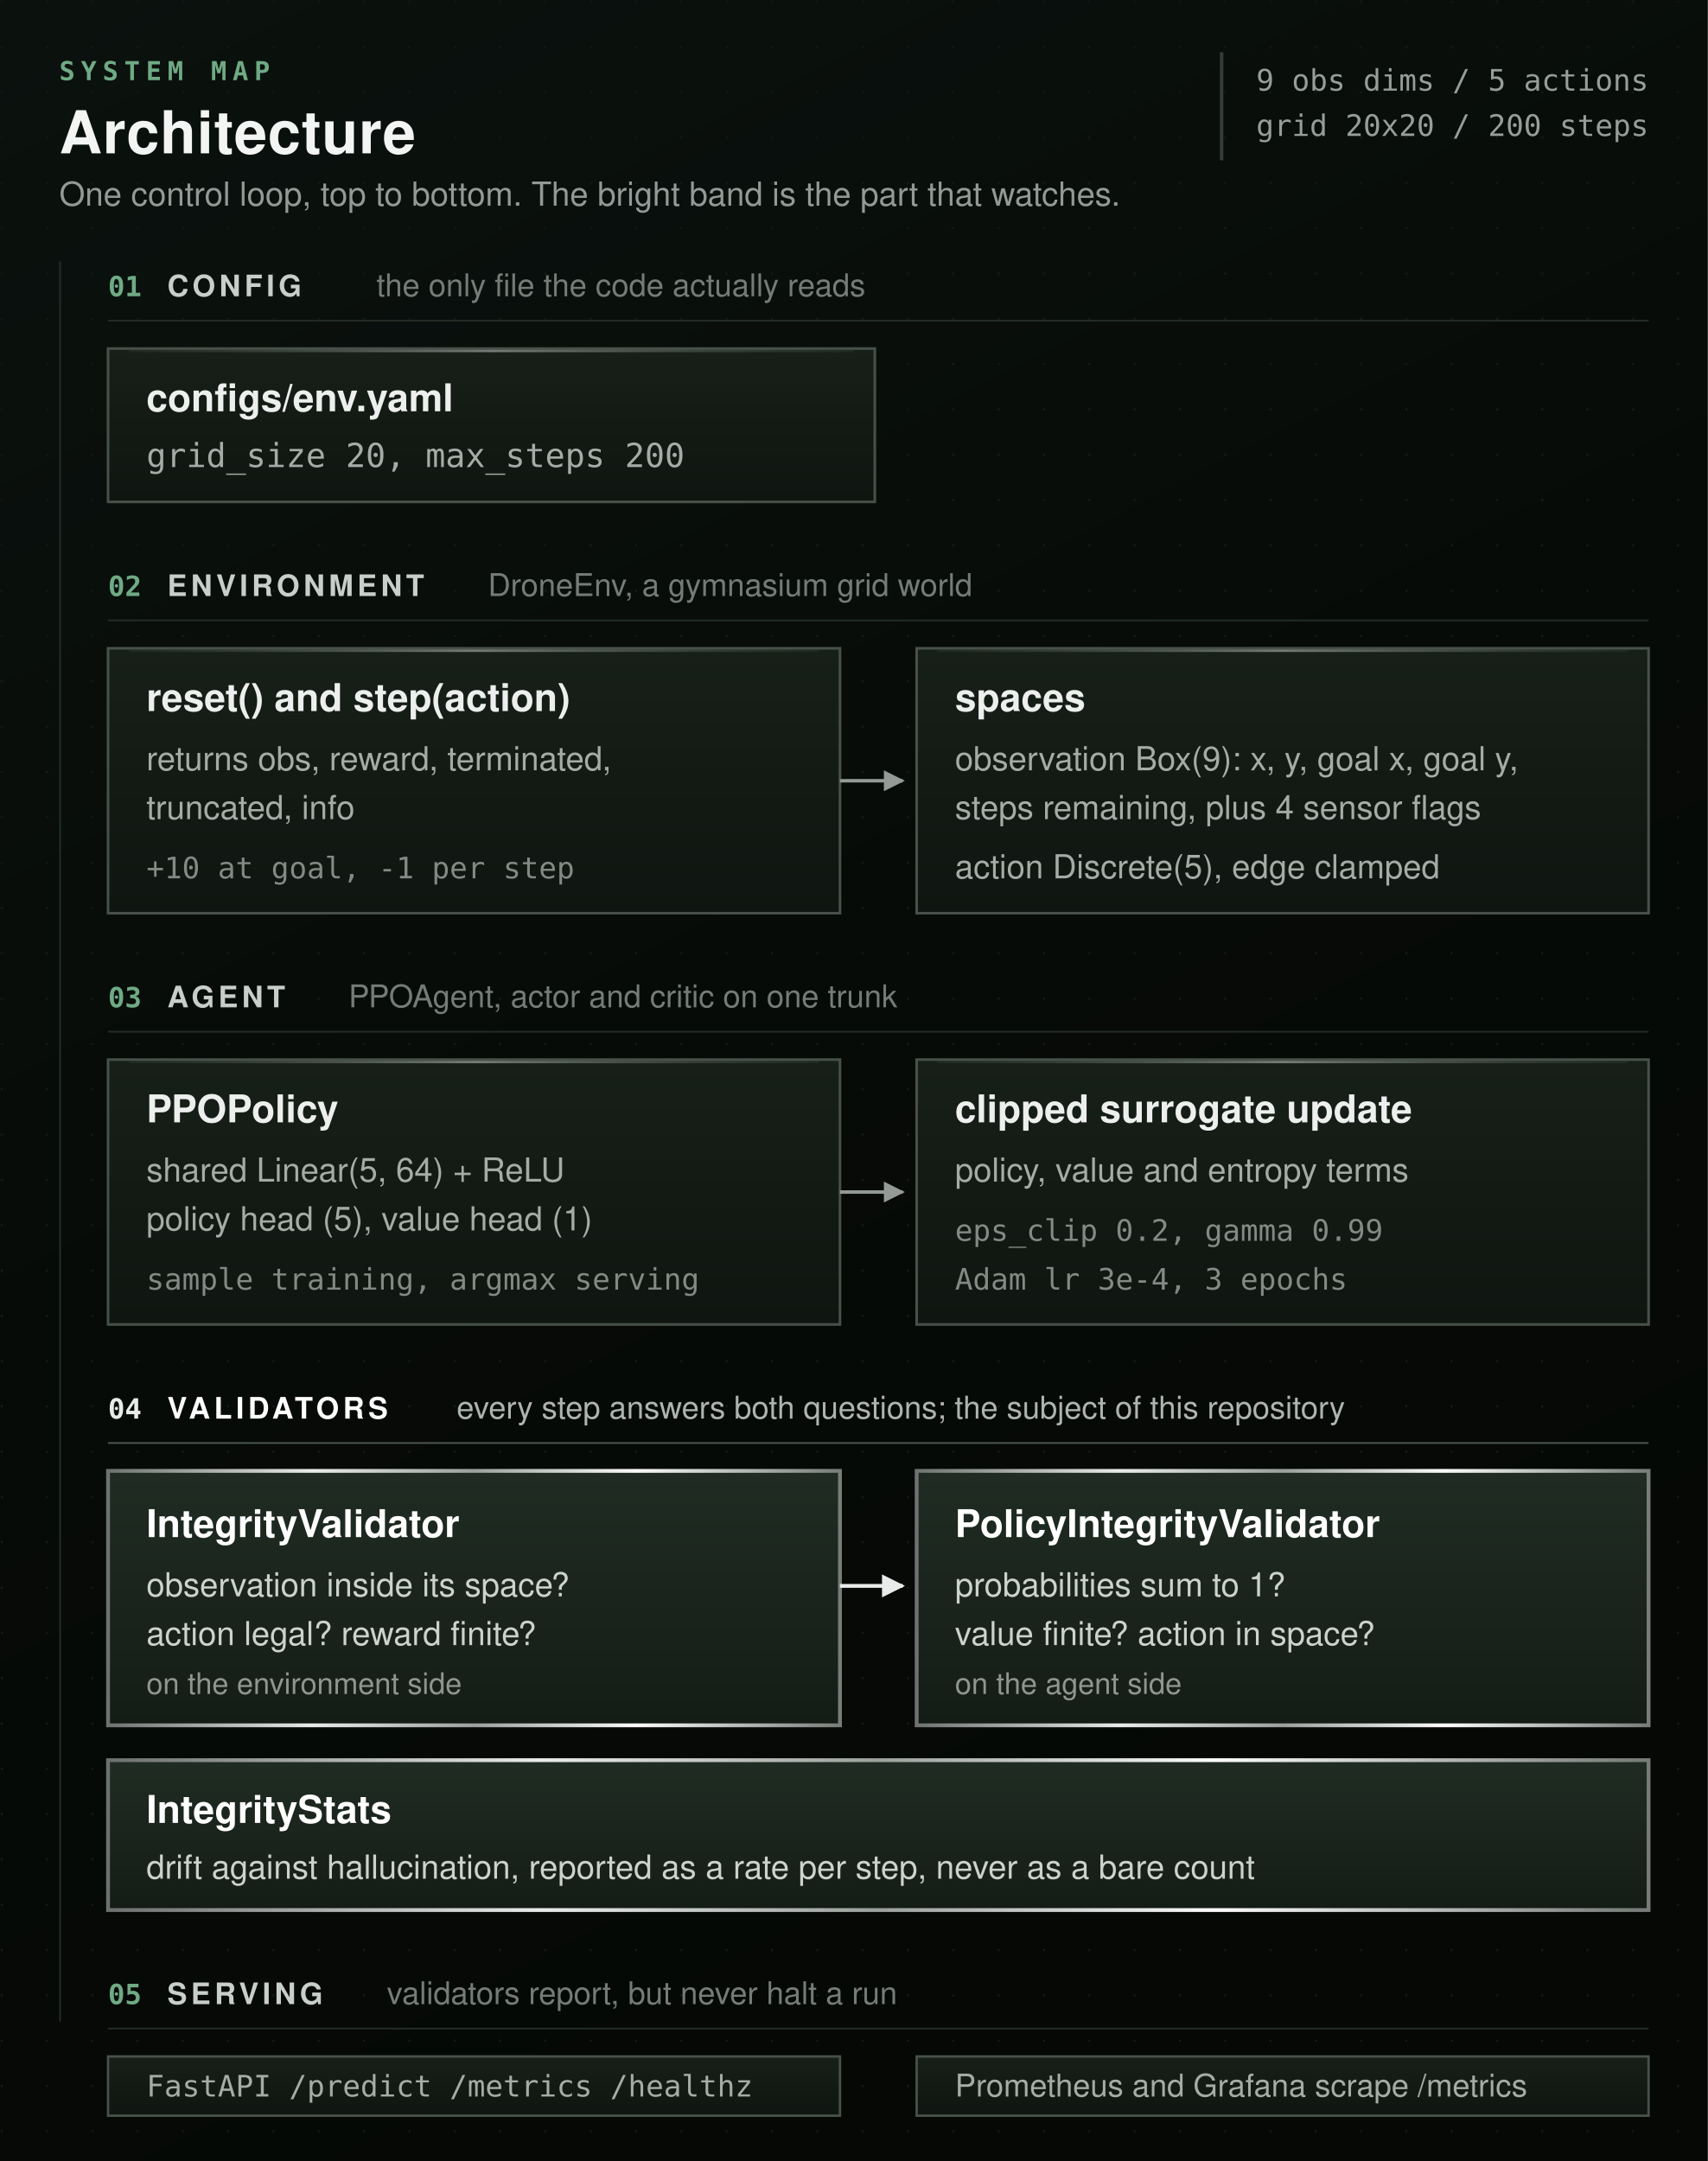
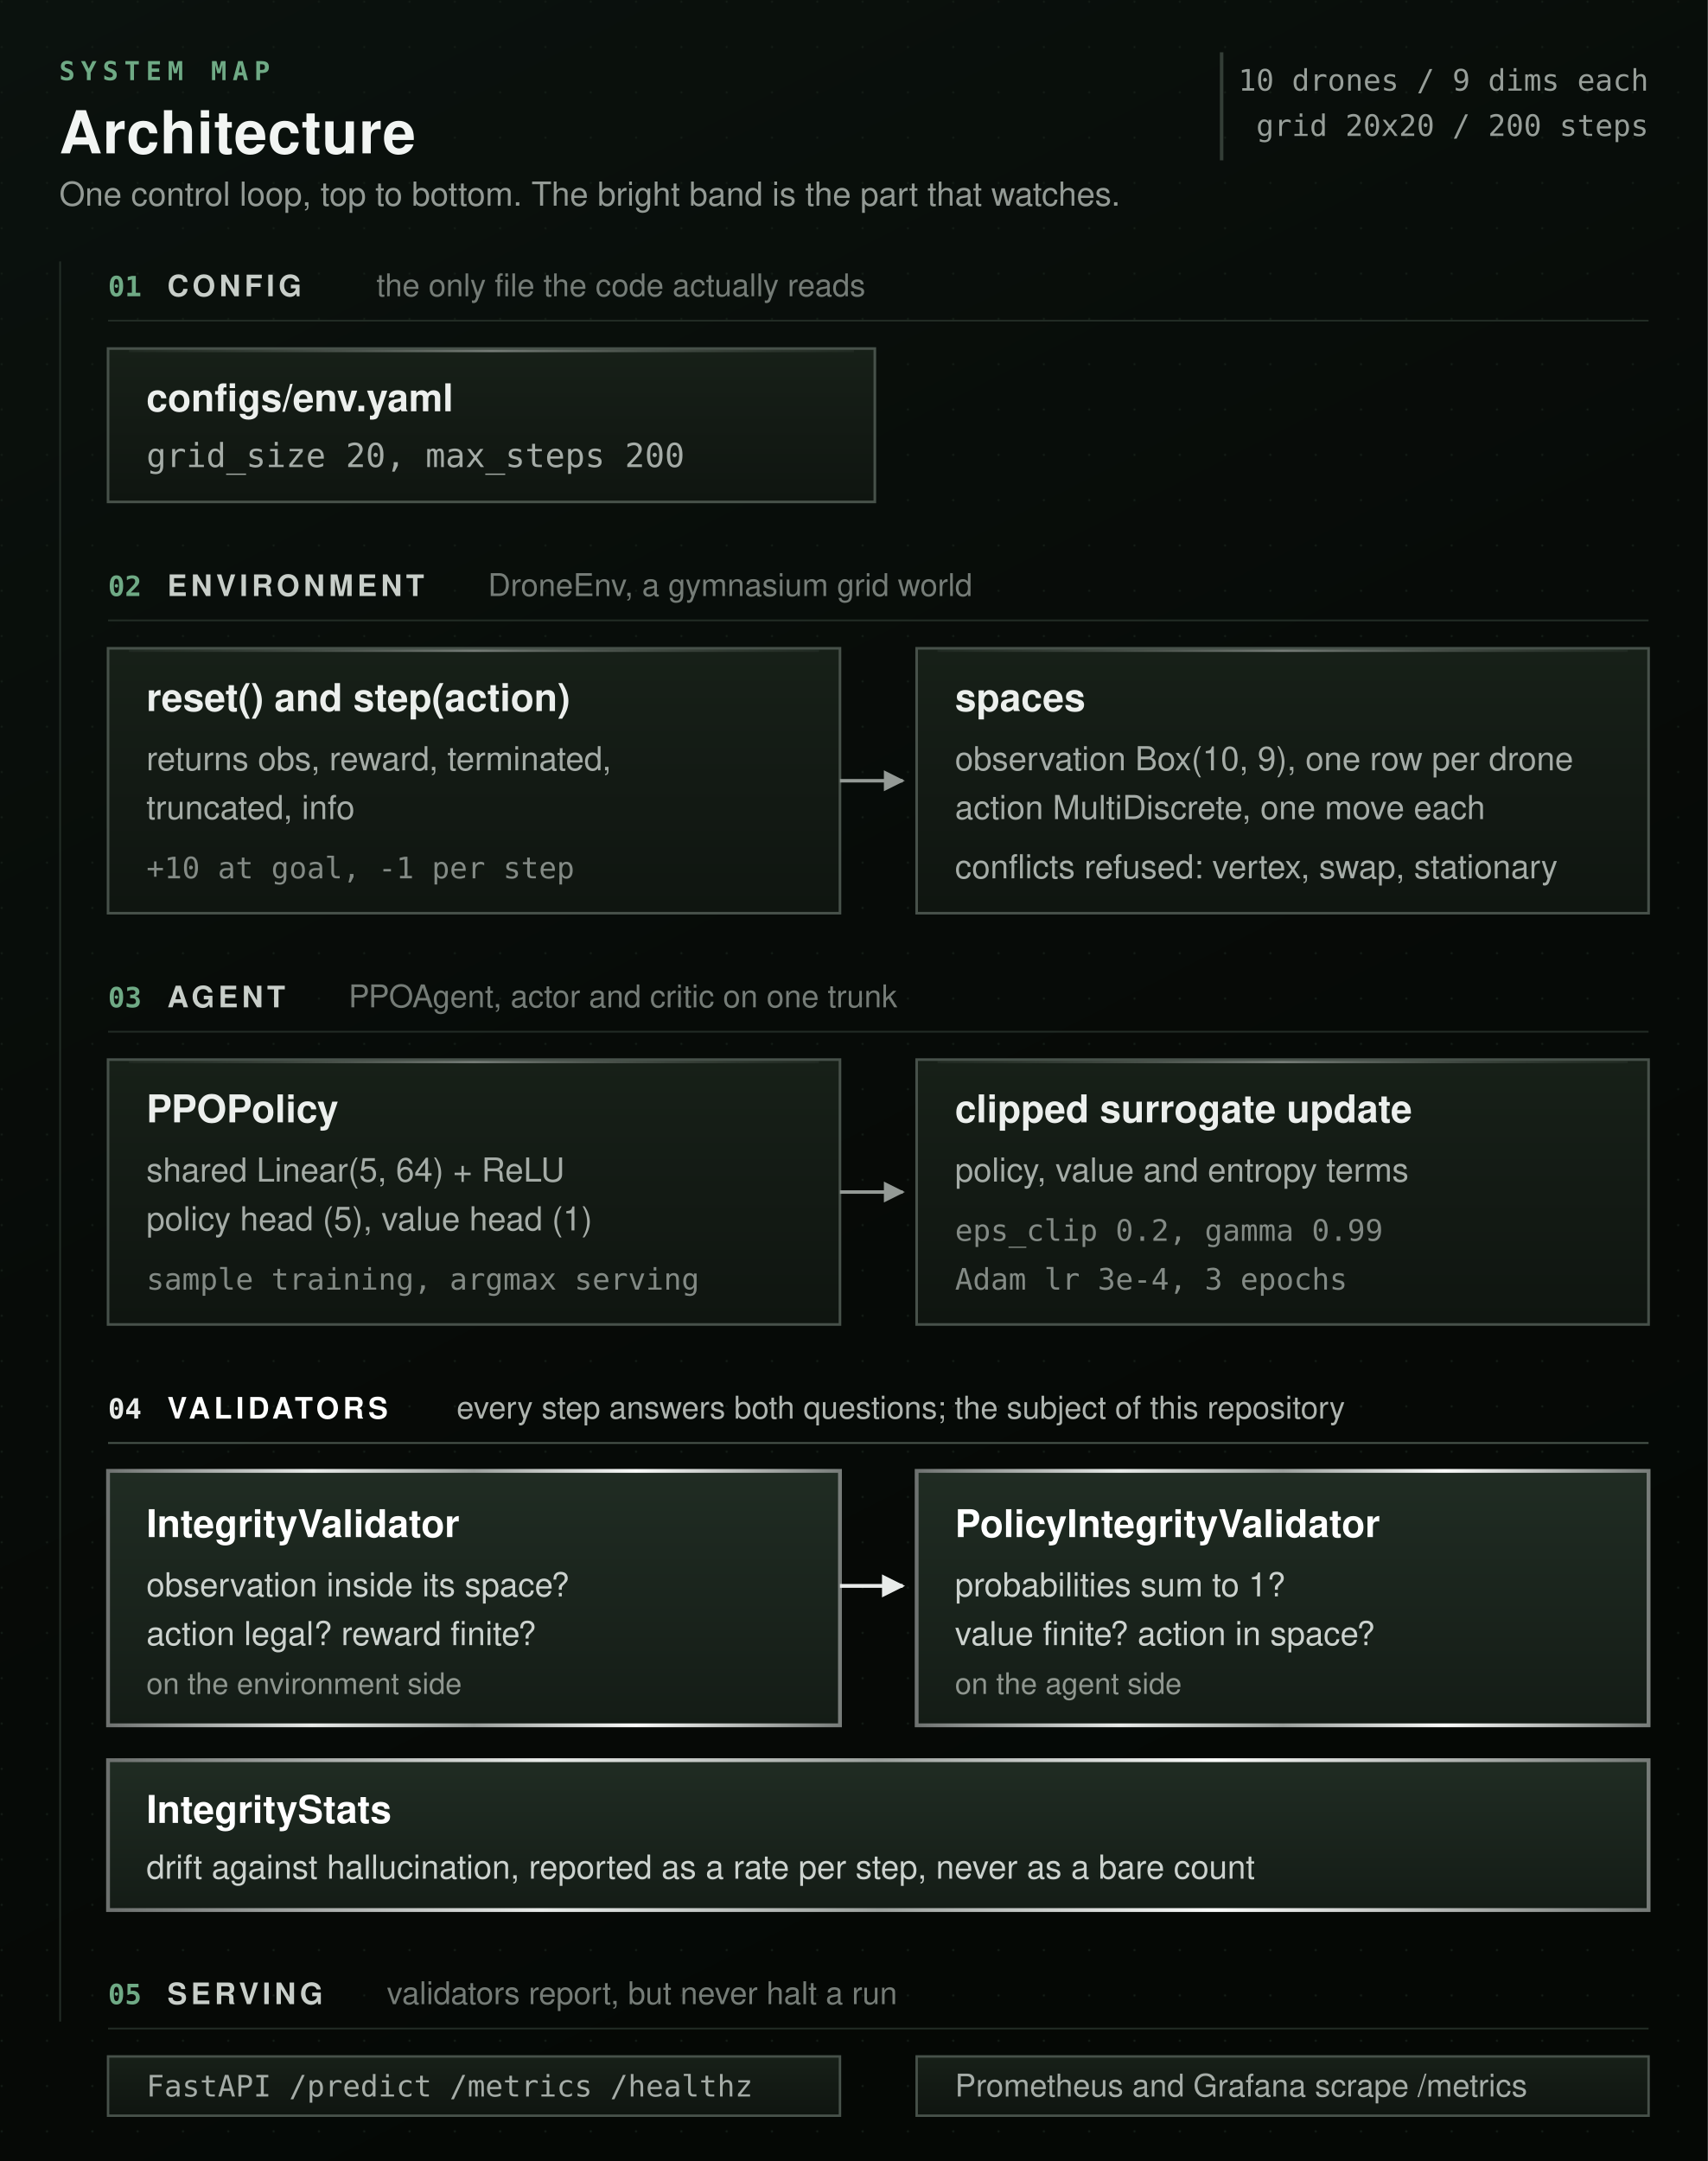
<svg xmlns="http://www.w3.org/2000/svg" viewBox="0 0 980 1240" width="980" height="1240" role="img" aria-label="System map: configs/env.yaml feeds the DroneEnv, the PPO agent closes the loop, a validator band watches both sides and reports into IntegrityStats, and the policy is served behind FastAPI" font-family="ui-sans-serif, -apple-system, BlinkMacSystemFont, Segoe UI, Helvetica, Arial, sans-serif">
  <defs>
    <linearGradient id="bg" x1="0" y1="0" x2="0.4" y2="1">
      <stop offset="0" stop-color="#0b120e" />
      <stop offset="0.55" stop-color="#070b08" />
      <stop offset="1" stop-color="#050805" />
    </linearGradient>
    <pattern id="grid" width="26" height="26" patternUnits="userSpaceOnUse">
      <circle cx="1" cy="1" r="0.7" fill="#121a14" />
    </pattern>
    <linearGradient id="chrome" x1="0" y1="0" x2="1" y2="0">
      <stop offset="0" stop-color="#6d716f" />
      <stop offset="0.28" stop-color="#e8ebe9" />
      <stop offset="0.5" stop-color="#9ba09d" />
      <stop offset="0.72" stop-color="#fafbfa" />
      <stop offset="1" stop-color="#767b78" />
    </linearGradient>
    <linearGradient id="panel" x1="0" y1="0" x2="0" y2="1">
      <stop offset="0" stop-color="#172018" />
      <stop offset="0.5" stop-color="#131a14" />
      <stop offset="1" stop-color="#0f1510" />
    </linearGradient>
    <linearGradient id="panelLive" x1="0" y1="0" x2="0" y2="1">
      <stop offset="0" stop-color="#202c23" />
      <stop offset="1" stop-color="#141c16" />
    </linearGradient>
    <linearGradient id="edge" x1="0" y1="0" x2="1" y2="0">
      <stop offset="0" stop-color="#454f47" stop-opacity="0.2" />
      <stop offset="0.5" stop-color="#949a96" stop-opacity="0.75" />
      <stop offset="1" stop-color="#454f47" stop-opacity="0.2" />
    </linearGradient>
    <linearGradient id="spine" x1="0" y1="0" x2="0" y2="1">
      <stop offset="0" stop-color="#6faa85" stop-opacity="0" />
      <stop offset="0.12" stop-color="#6faa85" stop-opacity="0.55" />
      <stop offset="0.88" stop-color="#6faa85" stop-opacity="0.55" />
      <stop offset="1" stop-color="#6faa85" stop-opacity="0" />
    </linearGradient>
    <marker id="a" viewBox="0 0 10 10" refX="9" refY="5" markerWidth="6" markerHeight="6" orient="auto">
      <path d="M0,0 L10,5 L0,10 z" fill="#949a96" />
    </marker>
    <marker id="ab" viewBox="0 0 10 10" refX="9" refY="5" markerWidth="6" markerHeight="6" orient="auto">
      <path d="M0,0 L10,5 L0,10 z" fill="#e8ebe9" />
    </marker>
  </defs>
  <rect x="0" y="0" width="980" height="1240" fill="url(#bg)" />
  <rect x="0" y="0" width="980" height="1240" fill="url(#grid)" />
  <rect x="34" y="150" width="1" height="1010" fill="#232d26" />
  <text x="34" y="46" fill="#6faa85" font-size="15" font-weight="700" letter-spacing="3.4" font-family="ui-monospace, SFMono-Regular, Menlo, monospace">SYSTEM MAP</text>
  <text x="34" y="88" fill="#f2f5f3" font-size="34" font-weight="700" letter-spacing="0.4">Architecture</text>
  <text x="34" y="118" fill="#939a95" font-size="19">One control loop, top to bottom. The bright band is the part that watches.</text>
  <rect x="700" y="30" width="2" height="62" fill="#333d36" />
-   <text x="946" y="52" fill="#979e99" font-size="17" text-anchor="end" font-family="ui-monospace, SFMono-Regular, Menlo, monospace">9 obs dims / 5 actions</text>
+   <text x="946" y="52" fill="#979e99" font-size="17" text-anchor="end" font-family="ui-monospace, SFMono-Regular, Menlo, monospace">10 drones / 9 dims each</text>
  <text x="946" y="78" fill="#979e99" font-size="17" text-anchor="end" font-family="ui-monospace, SFMono-Regular, Menlo, monospace">grid 20x20 / 200 steps</text>
  <text x="62" y="170" fill="#6faa85" font-size="16" font-weight="700" font-family="ui-monospace, SFMono-Regular, Menlo, monospace">01</text>
  <text x="96" y="170" fill="#c8cec9" font-size="17" font-weight="700" letter-spacing="2.2">CONFIG</text>
  <text x="216" y="170" fill="#757c77" font-size="18">the only file the code actually reads</text>
  <line x1="62" y1="184" x2="946" y2="184" stroke="#222c25" stroke-width="1" />
  <rect x="62" y="200" width="440" height="88" fill="url(#panel)" stroke="#47514a" stroke-width="1.5" />
  <rect x="74" y="200.7" width="416" height="1.4" fill="url(#edge)" />
  <text x="84" y="236" fill="#ecefed" font-size="22" font-weight="700">configs/env.yaml</text>
  <text x="84" y="268" fill="#a5aca7" font-size="19" font-family="ui-monospace, SFMono-Regular, Menlo, monospace">grid_size 20, max_steps 200</text>
  <text x="62" y="342" fill="#6faa85" font-size="16" font-weight="700" font-family="ui-monospace, SFMono-Regular, Menlo, monospace">02</text>
  <text x="96" y="342" fill="#c8cec9" font-size="17" font-weight="700" letter-spacing="2.2">ENVIRONMENT</text>
  <text x="280" y="342" fill="#757c77" font-size="18">DroneEnv, a gymnasium grid world</text>
  <line x1="62" y1="356" x2="946" y2="356" stroke="#222c25" stroke-width="1" />
  <rect x="62" y="372" width="420" height="152" fill="url(#panel)" stroke="#47514a" stroke-width="1.5" />
  <rect x="74" y="372.7" width="396" height="1.4" fill="url(#edge)" />
  <text x="84" y="408" fill="#ecefed" font-size="22" font-weight="700">reset() and step(action)</text>
  <text x="84" y="442" fill="#a5aca7" font-size="19">returns obs, reward, terminated,</text>
  <text x="84" y="470" fill="#a5aca7" font-size="19">truncated, info</text>
  <text x="84" y="504" fill="#838a85" font-size="17" font-family="ui-monospace, SFMono-Regular, Menlo, monospace">+10 at goal, -1 per step</text>
  <rect x="526" y="372" width="420" height="152" fill="url(#panel)" stroke="#47514a" stroke-width="1.5" />
  <rect x="538" y="372.7" width="396" height="1.4" fill="url(#edge)" />
  <text x="548" y="408" fill="#ecefed" font-size="22" font-weight="700">spaces</text>
-   <text x="548" y="442" fill="#a5aca7" font-size="19">observation Box(9): x, y, goal x, goal y,</text>
-   <text x="548" y="470" fill="#a5aca7" font-size="19">steps remaining, plus 4 sensor flags</text>
-   <text x="548" y="504" fill="#a5aca7" font-size="19">action Discrete(5), edge clamped</text>
+   <text x="548" y="442" fill="#a5aca7" font-size="19">observation Box(10, 9), one row per drone</text>
+   <text x="548" y="470" fill="#a5aca7" font-size="19">action MultiDiscrete, one move each</text>
+   <text x="548" y="504" fill="#a5aca7" font-size="19">conflicts refused: vertex, swap, stationary</text>
  <path d="M 482 448 L 518 448" stroke="#949a96" stroke-width="2" fill="none" marker-end="url(#a)" />
  <text x="62" y="578" fill="#6faa85" font-size="16" font-weight="700" font-family="ui-monospace, SFMono-Regular, Menlo, monospace">03</text>
  <text x="96" y="578" fill="#c8cec9" font-size="17" font-weight="700" letter-spacing="2.2">AGENT</text>
  <text x="200" y="578" fill="#757c77" font-size="18">PPOAgent, actor and critic on one trunk</text>
  <line x1="62" y1="592" x2="946" y2="592" stroke="#222c25" stroke-width="1" />
  <rect x="62" y="608" width="420" height="152" fill="url(#panel)" stroke="#47514a" stroke-width="1.5" />
  <rect x="74" y="608.7" width="396" height="1.4" fill="url(#edge)" />
  <text x="84" y="644" fill="#ecefed" font-size="22" font-weight="700">PPOPolicy</text>
  <text x="84" y="678" fill="#a5aca7" font-size="19">shared Linear(5, 64) + ReLU</text>
  <text x="84" y="706" fill="#a5aca7" font-size="19">policy head (5), value head (1)</text>
  <text x="84" y="740" fill="#838a85" font-size="17" font-family="ui-monospace, SFMono-Regular, Menlo, monospace">sample training, argmax serving</text>
  <rect x="526" y="608" width="420" height="152" fill="url(#panel)" stroke="#47514a" stroke-width="1.5" />
  <rect x="538" y="608.7" width="396" height="1.4" fill="url(#edge)" />
  <text x="548" y="644" fill="#ecefed" font-size="22" font-weight="700">clipped surrogate update</text>
  <text x="548" y="678" fill="#a5aca7" font-size="19">policy, value and entropy terms</text>
  <text x="548" y="712" fill="#838a85" font-size="17" font-family="ui-monospace, SFMono-Regular, Menlo, monospace">eps_clip 0.2, gamma 0.99</text>
  <text x="548" y="740" fill="#838a85" font-size="17" font-family="ui-monospace, SFMono-Regular, Menlo, monospace">Adam lr 3e-4, 3 epochs</text>
  <path d="M 482 684 L 518 684" stroke="#949a96" stroke-width="2" fill="none" marker-end="url(#a)" />
  <text x="62" y="814" fill="#e8ebe9" font-size="16" font-weight="700" font-family="ui-monospace, SFMono-Regular, Menlo, monospace">04</text>
  <text x="96" y="814" fill="#ffffff" font-size="17" font-weight="700" letter-spacing="2.2">VALIDATORS</text>
  <text x="262" y="814" fill="#aeb4af" font-size="18">every step answers both questions; the subject of this repository</text>
  <line x1="62" y1="828" x2="946" y2="828" stroke="#4a564d" stroke-width="1" />
  <rect x="62" y="844" width="420" height="146" fill="url(#panelLive)" stroke="url(#chrome)" stroke-width="2.2" />
  <text x="84" y="882" fill="#ffffff" font-size="22" font-weight="700">IntegrityValidator</text>
  <text x="84" y="916" fill="#ccd2ce" font-size="19">observation inside its space?</text>
  <text x="84" y="944" fill="#ccd2ce" font-size="19">action legal? reward finite?</text>
  <text x="84" y="972" fill="#8f968f" font-size="17">on the environment side</text>
  <rect x="526" y="844" width="420" height="146" fill="url(#panelLive)" stroke="url(#chrome)" stroke-width="2.2" />
  <text x="548" y="882" fill="#ffffff" font-size="22" font-weight="700">PolicyIntegrityValidator</text>
  <text x="548" y="916" fill="#ccd2ce" font-size="19">probabilities sum to 1?</text>
  <text x="548" y="944" fill="#ccd2ce" font-size="19">value finite? action in space?</text>
  <text x="548" y="972" fill="#8f968f" font-size="17">on the agent side</text>
  <path d="M 482 910 L 518 910" stroke="#e8ebe9" stroke-width="2.2" fill="none" marker-end="url(#ab)" />
  <rect x="62" y="1010" width="884" height="86" fill="url(#panelLive)" stroke="url(#chrome)" stroke-width="2.2" />
  <text x="84" y="1046" fill="#ffffff" font-size="22" font-weight="700">IntegrityStats</text>
  <text x="84" y="1078" fill="#ccd2ce" font-size="19">drift against hallucination, reported as a rate per step, never as a bare count</text>
  <text x="62" y="1150" fill="#6faa85" font-size="16" font-weight="700" font-family="ui-monospace, SFMono-Regular, Menlo, monospace">05</text>
  <text x="96" y="1150" fill="#c8cec9" font-size="17" font-weight="700" letter-spacing="2.2">SERVING</text>
  <text x="222" y="1150" fill="#757c77" font-size="18">validators report, but never halt a run</text>
  <line x1="62" y1="1164" x2="946" y2="1164" stroke="#222c25" stroke-width="1" />
  <rect x="62" y="1180" width="420" height="34" fill="url(#panel)" stroke="#47514a" stroke-width="1.4" />
  <text x="84" y="1203" fill="#a5aca7" font-size="17" font-family="ui-monospace, SFMono-Regular, Menlo, monospace">FastAPI /predict /metrics /healthz</text>
  <rect x="526" y="1180" width="420" height="34" fill="url(#panel)" stroke="#47514a" stroke-width="1.4" />
  <text x="548" y="1203" fill="#a5aca7" font-size="18">Prometheus and Grafana scrape /metrics</text>
</svg>
